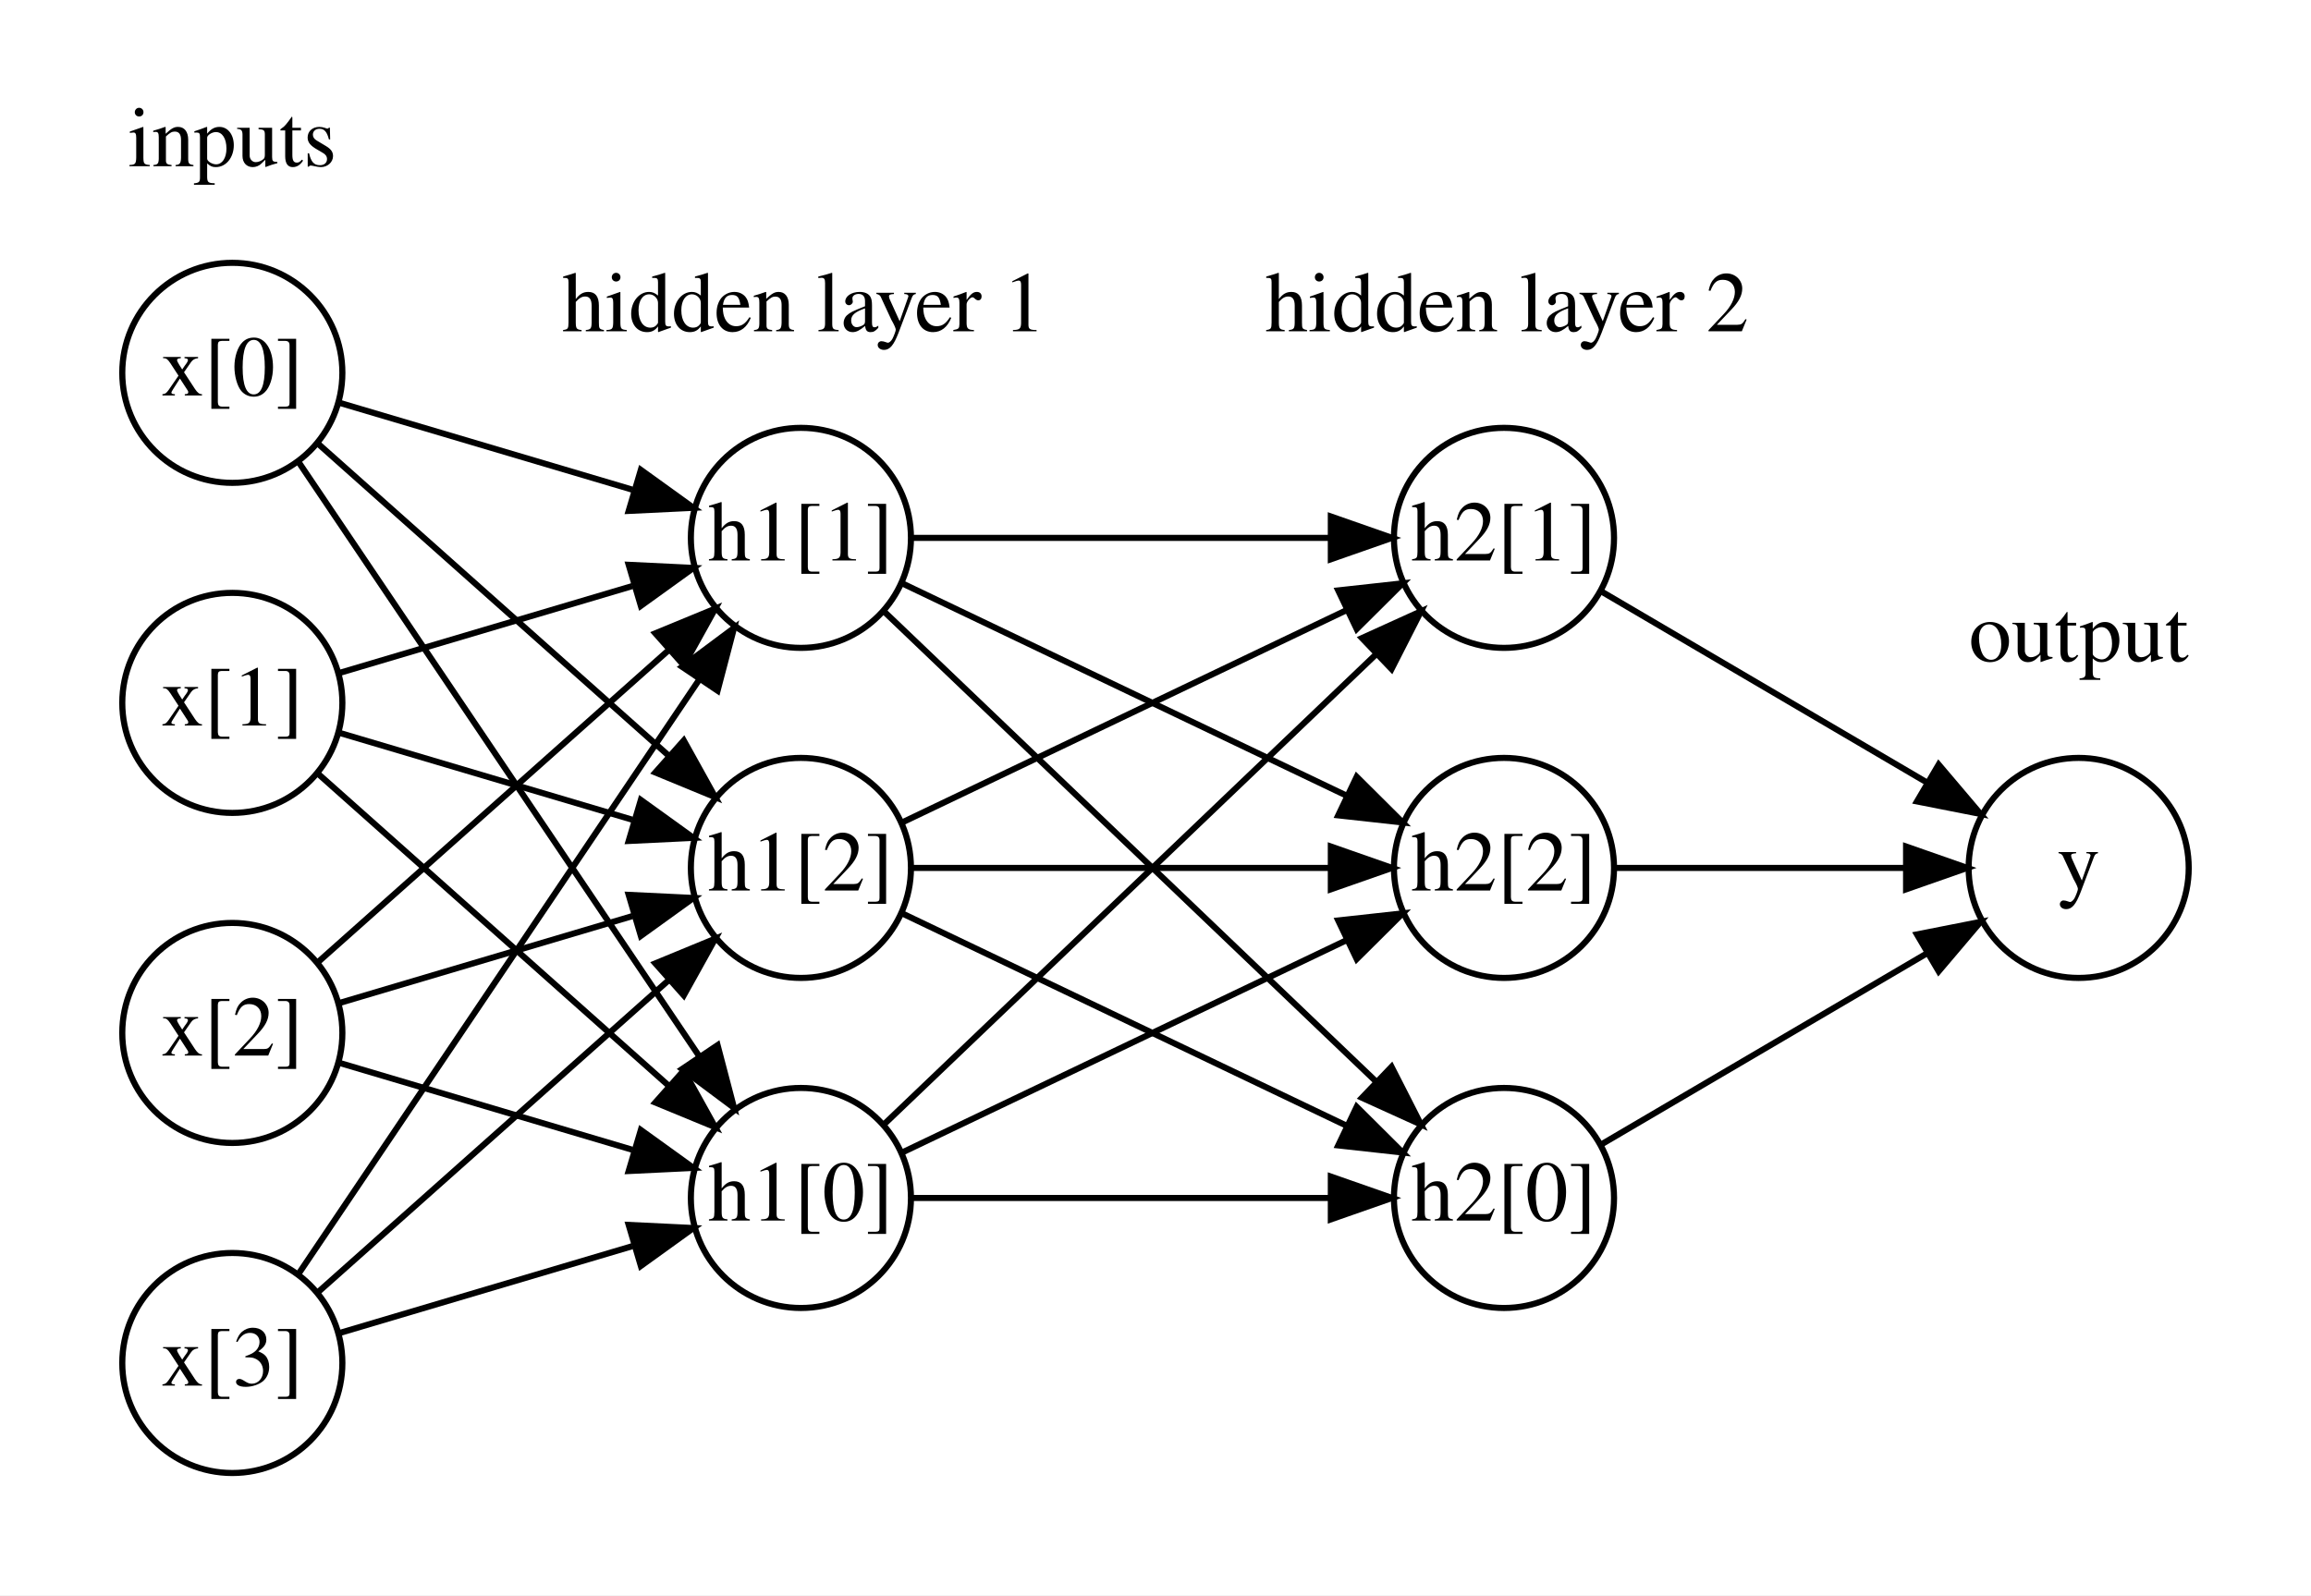
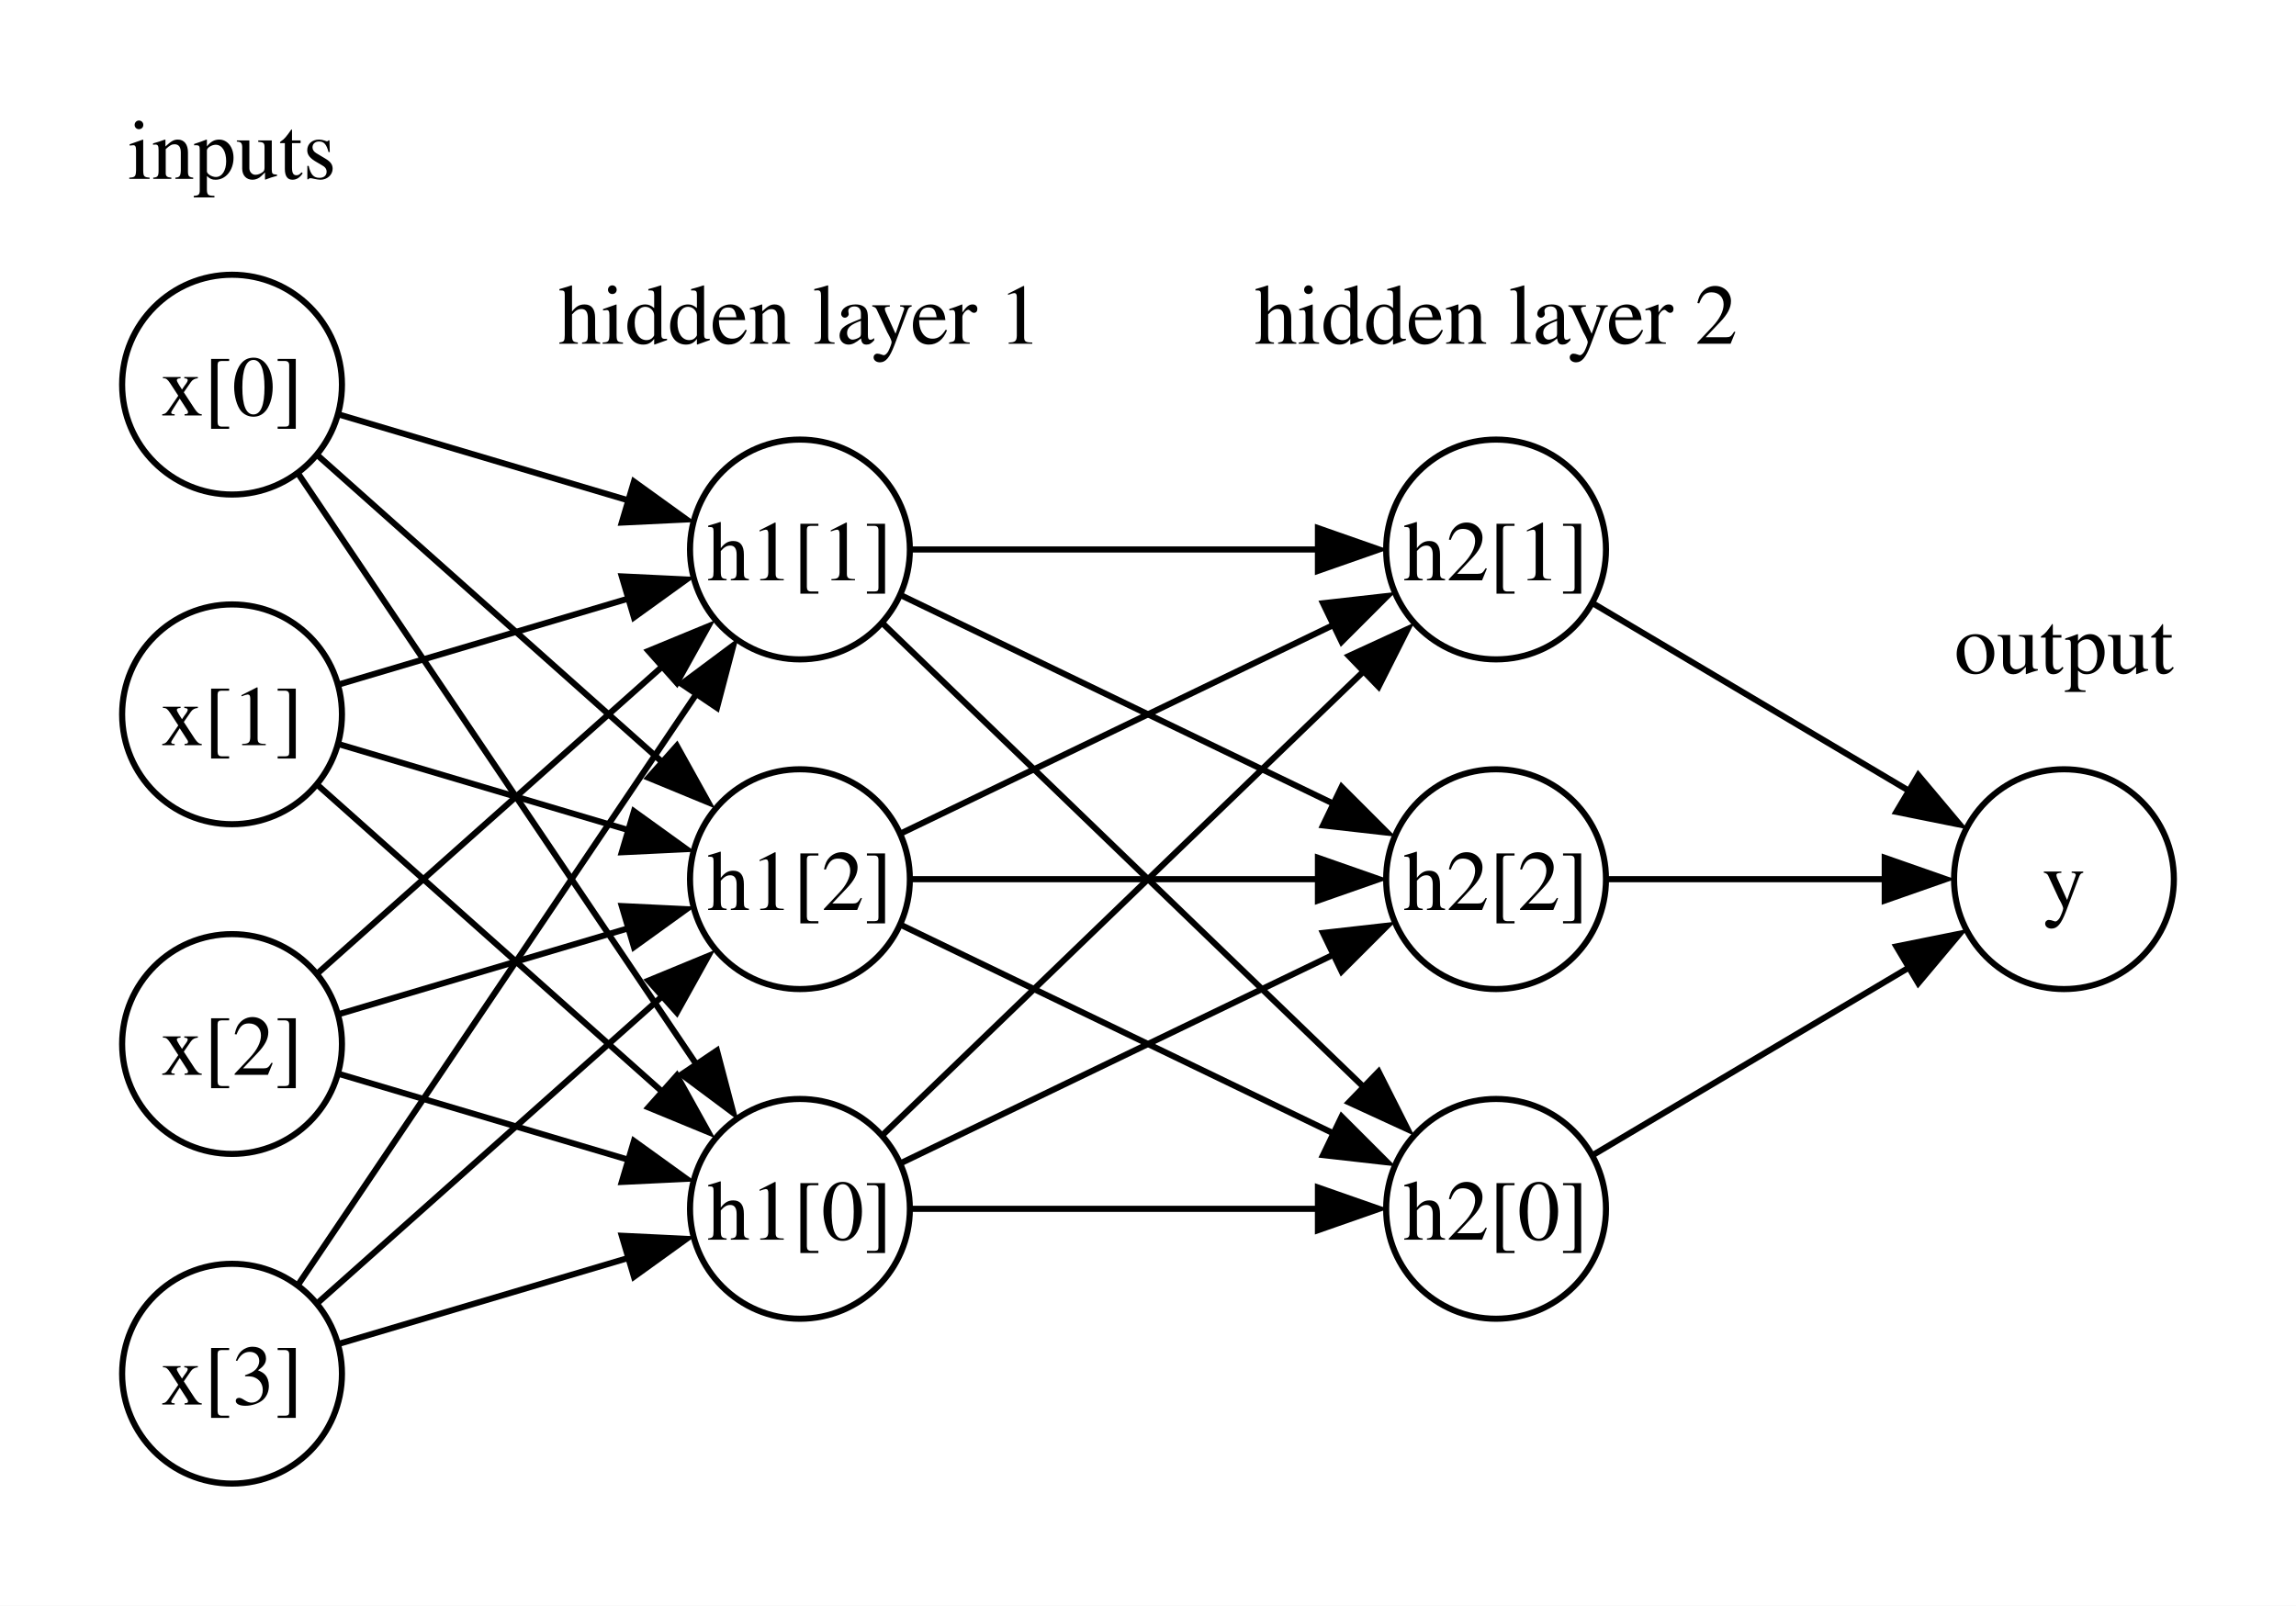
- <svg xmlns="http://www.w3.org/2000/svg" width="378pt" height="261pt" viewBox="0.00 0.00 378.00 261.00">
-   <g id="graph0" class="graph" transform="scale(1 1) rotate(0) translate(4 257)">
-     <polygon fill="white" stroke="transparent" points="-4,4 -4,-257 374,-257 374,4 -4,4" />
+ <svg xmlns="http://www.w3.org/2000/svg" width="376pt" height="263pt" viewBox="0.00 0.00 376.00 263.00">
+   <g id="graph0" class="graph" transform="scale(1 1) rotate(0) translate(4 259)">
+     <polygon fill="white" stroke="none" points="-4,4 -4,-259 372,-259 372,4 -4,4" />
    <g id="clust1" class="cluster">
-       <polygon fill="none" stroke="white" points="8,-8 8,-245 60,-245 60,-8 8,-8" />
-       <text text-anchor="middle" x="34" y="-229.8" font-family="Times,serif" font-size="14.00">inputs</text>
+       <polygon fill="none" stroke="white" points="8,-8 8,-247 60,-247 60,-8 8,-8" />
+       <text text-anchor="middle" x="34" y="-229.7" font-family="Times,serif" font-size="14.00">inputs</text>
    </g>
    <g id="clust2" class="cluster">
-       <polygon fill="none" stroke="white" points="80,-35 80,-218 175,-218 175,-35 80,-35" />
-       <text text-anchor="middle" x="127.5" y="-202.8" font-family="Times,serif" font-size="14.00">hidden layer 1</text>
+       <polygon fill="none" stroke="white" points="80,-35 80,-220 174,-220 174,-35 80,-35" />
+       <text text-anchor="middle" x="127" y="-202.7" font-family="Times,serif" font-size="14.00">hidden layer 1</text>
    </g>
    <g id="clust3" class="cluster">
-       <polygon fill="none" stroke="white" points="195,-35 195,-218 290,-218 290,-35 195,-35" />
-       <text text-anchor="middle" x="242.5" y="-202.8" font-family="Times,serif" font-size="14.00">hidden layer 2</text>
+       <polygon fill="none" stroke="white" points="194,-35 194,-220 288,-220 288,-35 194,-35" />
+       <text text-anchor="middle" x="241" y="-202.7" font-family="Times,serif" font-size="14.00">hidden layer 2</text>
    </g>
    <g id="clust4" class="cluster">
-       <polygon fill="none" stroke="white" points="310,-89 310,-164 362,-164 362,-89 310,-89" />
-       <text text-anchor="middle" x="336" y="-148.8" font-family="Times,serif" font-size="14.00">output</text>
+       <polygon fill="none" stroke="white" points="308,-89 308,-166 360,-166 360,-89 308,-89" />
+       <text text-anchor="middle" x="334" y="-148.7" font-family="Times,serif" font-size="14.00">output</text>
    </g>
    <g id="node1" class="node">
      <ellipse fill="none" stroke="black" cx="34" cy="-196" rx="18" ry="18" />
-       <text text-anchor="middle" x="34" y="-192.3" font-family="Times,serif" font-size="14.00">x[0]</text>
+       <text text-anchor="middle" x="34" y="-190.95" font-family="Times,serif" font-size="14.00">x[0]</text>
    </g>
    <g id="node5" class="node">
      <ellipse fill="none" stroke="black" cx="127" cy="-61" rx="18" ry="18" />
-       <text text-anchor="middle" x="127" y="-57.3" font-family="Times,serif" font-size="14.00">h1[0]</text>
+       <text text-anchor="middle" x="127" y="-55.95" font-family="Times,serif" font-size="14.00">h1[0]</text>
    </g>
    <g id="edge1" class="edge">
-       <path fill="none" stroke="black" d="M44.74,-181.55C60.46,-158.23 91.57,-112.08 110.41,-84.13" />
-       <polygon fill="black" stroke="black" points="113.37,-86 116.06,-75.75 107.56,-82.09 113.37,-86" />
+       <path fill="none" stroke="black" d="M44.91,-181.3C60.57,-158.07 91.18,-112.66 109.98,-84.76" />
+       <polygon fill="black" stroke="black" points="113.41,-86.93 116.1,-76.69 107.61,-83.02 113.41,-86.93" />
    </g>
    <g id="node6" class="node">
      <ellipse fill="none" stroke="black" cx="127" cy="-169" rx="18" ry="18" />
-       <text text-anchor="middle" x="127" y="-165.3" font-family="Times,serif" font-size="14.00">h1[1]</text>
+       <text text-anchor="middle" x="127" y="-163.95" font-family="Times,serif" font-size="14.00">h1[1]</text>
    </g>
    <g id="edge2" class="edge">
-       <path fill="none" stroke="black" d="M51.69,-191.05C65.03,-187.09 83.99,-181.47 99.41,-176.89" />
-       <polygon fill="black" stroke="black" points="100.82,-180.12 109.42,-173.92 98.83,-173.41 100.82,-180.12" />
+       <path fill="none" stroke="black" d="M51.69,-191.05C64.9,-187.13 83.62,-181.57 98.97,-177.02" />
+       <polygon fill="black" stroke="black" points="99.82,-180.12 108.42,-173.92 97.83,-173.41 99.82,-180.12" />
    </g>
    <g id="node7" class="node">
      <ellipse fill="none" stroke="black" cx="127" cy="-115" rx="18" ry="18" />
-       <text text-anchor="middle" x="127" y="-111.3" font-family="Times,serif" font-size="14.00">h1[2]</text>
+       <text text-anchor="middle" x="127" y="-109.95" font-family="Times,serif" font-size="14.00">h1[2]</text>
    </g>
    <g id="edge3" class="edge">
-       <path fill="none" stroke="black" d="M48.04,-184.39C63.04,-171.04 87.86,-148.94 105.47,-133.28" />
-       <polygon fill="black" stroke="black" points="107.84,-135.85 112.99,-126.58 103.19,-130.62 107.84,-135.85" />
+       <path fill="none" stroke="black" d="M48.04,-184.39C62.9,-171.16 87.42,-149.34 104.99,-133.7" />
+       <polygon fill="black" stroke="black" points="106.84,-136.85 111.99,-127.58 102.19,-131.62 106.84,-136.85" />
    </g>
    <g id="node2" class="node">
      <ellipse fill="none" stroke="black" cx="34" cy="-142" rx="18" ry="18" />
-       <text text-anchor="middle" x="34" y="-138.3" font-family="Times,serif" font-size="14.00">x[1]</text>
+       <text text-anchor="middle" x="34" y="-136.95" font-family="Times,serif" font-size="14.00">x[1]</text>
    </g>
    <g id="edge4" class="edge">
-       <path fill="none" stroke="black" d="M48.04,-130.39C63.04,-117.04 87.86,-94.94 105.47,-79.28" />
-       <polygon fill="black" stroke="black" points="107.84,-81.85 112.99,-72.58 103.19,-76.62 107.84,-81.85" />
+       <path fill="none" stroke="black" d="M48.04,-130.39C62.9,-117.16 87.42,-95.34 104.99,-79.7" />
+       <polygon fill="black" stroke="black" points="106.84,-82.85 111.99,-73.58 102.19,-77.62 106.84,-82.85" />
    </g>
    <g id="edge5" class="edge">
-       <path fill="none" stroke="black" d="M51.69,-146.95C65.03,-150.91 83.99,-156.53 99.41,-161.11" />
-       <polygon fill="black" stroke="black" points="98.83,-164.59 109.42,-164.08 100.82,-157.88 98.83,-164.59" />
+       <path fill="none" stroke="black" d="M51.69,-146.95C64.9,-150.87 83.62,-156.43 98.97,-160.98" />
+       <polygon fill="black" stroke="black" points="97.83,-164.59 108.42,-164.08 99.82,-157.88 97.83,-164.59" />
    </g>
    <g id="edge6" class="edge">
-       <path fill="none" stroke="black" d="M51.69,-137.05C65.03,-133.09 83.99,-127.47 99.41,-122.89" />
-       <polygon fill="black" stroke="black" points="100.82,-126.12 109.42,-119.92 98.83,-119.41 100.82,-126.12" />
+       <path fill="none" stroke="black" d="M51.69,-137.05C64.9,-133.13 83.62,-127.57 98.97,-123.02" />
+       <polygon fill="black" stroke="black" points="99.82,-126.12 108.42,-119.92 97.83,-119.41 99.82,-126.12" />
    </g>
    <g id="node3" class="node">
      <ellipse fill="none" stroke="black" cx="34" cy="-88" rx="18" ry="18" />
-       <text text-anchor="middle" x="34" y="-84.3" font-family="Times,serif" font-size="14.00">x[2]</text>
+       <text text-anchor="middle" x="34" y="-82.95" font-family="Times,serif" font-size="14.00">x[2]</text>
    </g>
    <g id="edge7" class="edge">
-       <path fill="none" stroke="black" d="M51.69,-83.05C65.03,-79.09 83.99,-73.47 99.41,-68.89" />
-       <polygon fill="black" stroke="black" points="100.82,-72.12 109.42,-65.92 98.83,-65.41 100.82,-72.12" />
+       <path fill="none" stroke="black" d="M51.69,-83.05C64.9,-79.13 83.62,-73.57 98.97,-69.02" />
+       <polygon fill="black" stroke="black" points="99.82,-72.12 108.42,-65.92 97.83,-65.41 99.82,-72.12" />
    </g>
    <g id="edge8" class="edge">
-       <path fill="none" stroke="black" d="M48.04,-99.61C63.04,-112.96 87.86,-135.06 105.47,-150.72" />
-       <polygon fill="black" stroke="black" points="103.19,-153.38 112.99,-157.42 107.84,-148.15 103.19,-153.38" />
+       <path fill="none" stroke="black" d="M48.04,-99.61C62.9,-112.84 87.42,-134.66 104.99,-150.3" />
+       <polygon fill="black" stroke="black" points="102.19,-152.38 111.99,-156.42 106.84,-147.15 102.19,-152.38" />
    </g>
    <g id="edge9" class="edge">
-       <path fill="none" stroke="black" d="M51.69,-92.95C65.03,-96.91 83.99,-102.53 99.41,-107.11" />
-       <polygon fill="black" stroke="black" points="98.83,-110.59 109.42,-110.08 100.82,-103.88 98.83,-110.59" />
+       <path fill="none" stroke="black" d="M51.69,-92.95C64.9,-96.87 83.62,-102.43 98.97,-106.98" />
+       <polygon fill="black" stroke="black" points="97.83,-110.59 108.42,-110.08 99.82,-103.88 97.83,-110.59" />
    </g>
    <g id="node4" class="node">
      <ellipse fill="none" stroke="black" cx="34" cy="-34" rx="18" ry="18" />
-       <text text-anchor="middle" x="34" y="-30.3" font-family="Times,serif" font-size="14.00">x[3]</text>
+       <text text-anchor="middle" x="34" y="-28.95" font-family="Times,serif" font-size="14.00">x[3]</text>
    </g>
    <g id="edge10" class="edge">
-       <path fill="none" stroke="black" d="M51.69,-38.95C65.03,-42.91 83.99,-48.53 99.41,-53.11" />
-       <polygon fill="black" stroke="black" points="98.83,-56.59 109.42,-56.08 100.82,-49.88 98.83,-56.59" />
+       <path fill="none" stroke="black" d="M51.69,-38.95C64.9,-42.87 83.62,-48.43 98.97,-52.98" />
+       <polygon fill="black" stroke="black" points="97.83,-56.59 108.42,-56.08 99.82,-49.88 97.83,-56.59" />
    </g>
    <g id="edge11" class="edge">
-       <path fill="none" stroke="black" d="M44.74,-48.45C60.46,-71.77 91.57,-117.92 110.41,-145.87" />
-       <polygon fill="black" stroke="black" points="107.56,-147.91 116.06,-154.25 113.37,-144 107.56,-147.91" />
+       <path fill="none" stroke="black" d="M44.91,-48.7C60.57,-71.93 91.18,-117.34 109.98,-145.24" />
+       <polygon fill="black" stroke="black" points="107.61,-146.98 116.1,-153.31 113.41,-143.07 107.61,-146.98" />
    </g>
    <g id="edge12" class="edge">
-       <path fill="none" stroke="black" d="M48.04,-45.61C63.04,-58.96 87.86,-81.06 105.47,-96.72" />
-       <polygon fill="black" stroke="black" points="103.19,-99.38 112.99,-103.42 107.84,-94.15 103.19,-99.38" />
+       <path fill="none" stroke="black" d="M48.04,-45.61C62.9,-58.84 87.42,-80.66 104.99,-96.3" />
+       <polygon fill="black" stroke="black" points="102.19,-98.38 111.99,-102.42 106.84,-93.15 102.19,-98.38" />
    </g>
    <g id="node8" class="node">
-       <ellipse fill="none" stroke="black" cx="242" cy="-61" rx="18" ry="18" />
-       <text text-anchor="middle" x="242" y="-57.3" font-family="Times,serif" font-size="14.00">h2[0]</text>
+       <ellipse fill="none" stroke="black" cx="241" cy="-61" rx="18" ry="18" />
+       <text text-anchor="middle" x="241" y="-55.95" font-family="Times,serif" font-size="14.00">h2[0]</text>
    </g>
    <g id="edge13" class="edge">
-       <path fill="none" stroke="black" d="M145.16,-61C163.33,-61 192.28,-61 213.61,-61" />
-       <polygon fill="black" stroke="black" points="213.68,-64.5 223.68,-61 213.68,-57.5 213.68,-64.5" />
+       <path fill="none" stroke="black" d="M145.01,-61C162.77,-61 190.92,-61 211.98,-61" />
+       <polygon fill="black" stroke="black" points="211.83,-64.5 221.83,-61 211.83,-57.5 211.83,-64.5" />
    </g>
    <g id="node9" class="node">
-       <ellipse fill="none" stroke="black" cx="242" cy="-169" rx="18" ry="18" />
-       <text text-anchor="middle" x="242" y="-165.3" font-family="Times,serif" font-size="14.00">h2[1]</text>
+       <ellipse fill="none" stroke="black" cx="241" cy="-169" rx="18" ry="18" />
+       <text text-anchor="middle" x="241" y="-163.95" font-family="Times,serif" font-size="14.00">h2[1]</text>
    </g>
    <g id="edge14" class="edge">
-       <path fill="none" stroke="black" d="M140.52,-72.97C160.04,-91.62 197.87,-127.78 221.14,-150.01" />
-       <polygon fill="black" stroke="black" points="218.77,-152.6 228.42,-156.98 223.61,-147.54 218.77,-152.6" />
+       <path fill="none" stroke="black" d="M140.41,-72.97C159.59,-91.46 196.6,-127.15 219.71,-149.43" />
+       <polygon fill="black" stroke="black" points="216.9,-151.55 226.53,-155.98 221.76,-146.52 216.9,-151.55" />
    </g>
    <g id="node10" class="node">
-       <ellipse fill="none" stroke="black" cx="242" cy="-115" rx="18" ry="18" />
-       <text text-anchor="middle" x="242" y="-111.3" font-family="Times,serif" font-size="14.00">h2[2]</text>
+       <ellipse fill="none" stroke="black" cx="241" cy="-115" rx="18" ry="18" />
+       <text text-anchor="middle" x="241" y="-109.95" font-family="Times,serif" font-size="14.00">h2[2]</text>
    </g>
    <g id="edge15" class="edge">
-       <path fill="none" stroke="black" d="M143.71,-68.51C162.52,-77.5 194.23,-92.65 216.32,-103.21" />
-       <polygon fill="black" stroke="black" points="214.89,-106.4 225.42,-107.56 217.91,-100.09 214.89,-106.4" />
+       <path fill="none" stroke="black" d="M143.57,-68.51C161.94,-77.36 192.74,-92.21 214.58,-102.74" />
+       <polygon fill="black" stroke="black" points="212.67,-106.19 223.2,-107.38 215.71,-99.89 212.67,-106.19" />
    </g>
    <g id="edge16" class="edge">
-       <path fill="none" stroke="black" d="M140.52,-157.03C160.04,-138.38 197.87,-102.22 221.14,-79.99" />
-       <polygon fill="black" stroke="black" points="223.61,-82.46 228.42,-73.02 218.77,-77.4 223.61,-82.46" />
+       <path fill="none" stroke="black" d="M140.41,-157.03C159.59,-138.54 196.6,-102.85 219.71,-80.57" />
+       <polygon fill="black" stroke="black" points="221.76,-83.48 226.53,-74.02 216.9,-78.45 221.76,-83.48" />
    </g>
    <g id="edge17" class="edge">
-       <path fill="none" stroke="black" d="M145.16,-169C163.33,-169 192.28,-169 213.61,-169" />
-       <polygon fill="black" stroke="black" points="213.68,-172.5 223.68,-169 213.68,-165.5 213.68,-172.5" />
+       <path fill="none" stroke="black" d="M145.01,-169C162.77,-169 190.92,-169 211.98,-169" />
+       <polygon fill="black" stroke="black" points="211.83,-172.5 221.83,-169 211.83,-165.5 211.83,-172.5" />
    </g>
    <g id="edge18" class="edge">
-       <path fill="none" stroke="black" d="M143.71,-161.49C162.52,-152.5 194.23,-137.35 216.32,-126.79" />
-       <polygon fill="black" stroke="black" points="217.91,-129.91 225.42,-122.44 214.89,-123.6 217.91,-129.91" />
+       <path fill="none" stroke="black" d="M143.57,-161.49C161.94,-152.64 192.74,-137.79 214.58,-127.26" />
+       <polygon fill="black" stroke="black" points="215.71,-130.11 223.2,-122.62 212.67,-123.81 215.71,-130.11" />
    </g>
    <g id="edge19" class="edge">
-       <path fill="none" stroke="black" d="M143.71,-107.49C162.52,-98.5 194.23,-83.35 216.32,-72.79" />
-       <polygon fill="black" stroke="black" points="217.91,-75.91 225.42,-68.44 214.89,-69.6 217.91,-75.91" />
+       <path fill="none" stroke="black" d="M143.57,-107.49C161.94,-98.64 192.74,-83.79 214.58,-73.26" />
+       <polygon fill="black" stroke="black" points="215.71,-76.11 223.2,-68.62 212.67,-69.81 215.71,-76.11" />
    </g>
    <g id="edge20" class="edge">
-       <path fill="none" stroke="black" d="M143.71,-122.51C162.52,-131.5 194.23,-146.65 216.32,-157.21" />
-       <polygon fill="black" stroke="black" points="214.89,-160.4 225.42,-161.56 217.91,-154.09 214.89,-160.4" />
+       <path fill="none" stroke="black" d="M143.57,-122.51C161.94,-131.36 192.74,-146.21 214.58,-156.74" />
+       <polygon fill="black" stroke="black" points="212.67,-160.19 223.2,-161.38 215.71,-153.89 212.67,-160.19" />
    </g>
    <g id="edge21" class="edge">
-       <path fill="none" stroke="black" d="M145.16,-115C163.33,-115 192.28,-115 213.61,-115" />
-       <polygon fill="black" stroke="black" points="213.68,-118.5 223.68,-115 213.68,-111.5 213.68,-118.5" />
+       <path fill="none" stroke="black" d="M145.01,-115C162.77,-115 190.92,-115 211.98,-115" />
+       <polygon fill="black" stroke="black" points="211.83,-118.5 221.83,-115 211.83,-111.5 211.83,-118.5" />
    </g>
    <g id="node11" class="node">
-       <ellipse fill="none" stroke="black" cx="336" cy="-115" rx="18" ry="18" />
-       <text text-anchor="middle" x="336" y="-111.3" font-family="Times,serif" font-size="14.00">y</text>
+       <ellipse fill="none" stroke="black" cx="334" cy="-115" rx="18" ry="18" />
+       <text text-anchor="middle" x="334" y="-109.95" font-family="Times,serif" font-size="14.00">y</text>
    </g>
    <g id="edge22" class="edge">
-       <path fill="none" stroke="black" d="M257.78,-69.68C272.18,-78.13 294.31,-91.12 311.19,-101.03" />
-       <polygon fill="black" stroke="black" points="309.55,-104.12 319.95,-106.17 313.1,-98.09 309.55,-104.12" />
+       <path fill="none" stroke="black" d="M257.03,-69.92C271.12,-78.28 292.44,-90.93 308.91,-100.7" />
+       <polygon fill="black" stroke="black" points="306.56,-103.98 316.95,-106.07 310.14,-97.96 306.56,-103.98" />
    </g>
    <g id="edge23" class="edge">
-       <path fill="none" stroke="black" d="M257.78,-160.32C272.18,-151.87 294.31,-138.88 311.19,-128.97" />
-       <polygon fill="black" stroke="black" points="313.1,-131.91 319.95,-123.83 309.55,-125.88 313.1,-131.91" />
+       <path fill="none" stroke="black" d="M257.03,-160.08C271.12,-151.72 292.44,-139.07 308.91,-129.3" />
+       <polygon fill="black" stroke="black" points="310.14,-132.04 316.95,-123.93 306.56,-126.02 310.14,-132.04" />
    </g>
    <g id="edge24" class="edge">
-       <path fill="none" stroke="black" d="M260.3,-115C273.54,-115 292.05,-115 307.34,-115" />
-       <polygon fill="black" stroke="black" points="307.77,-118.5 317.77,-115 307.77,-111.5 307.77,-118.5" />
+       <path fill="none" stroke="black" d="M259.12,-115C272,-115 289.94,-115 304.91,-115" />
+       <polygon fill="black" stroke="black" points="304.65,-118.5 314.65,-115 304.65,-111.5 304.65,-118.5" />
    </g>
  </g>
</svg>
